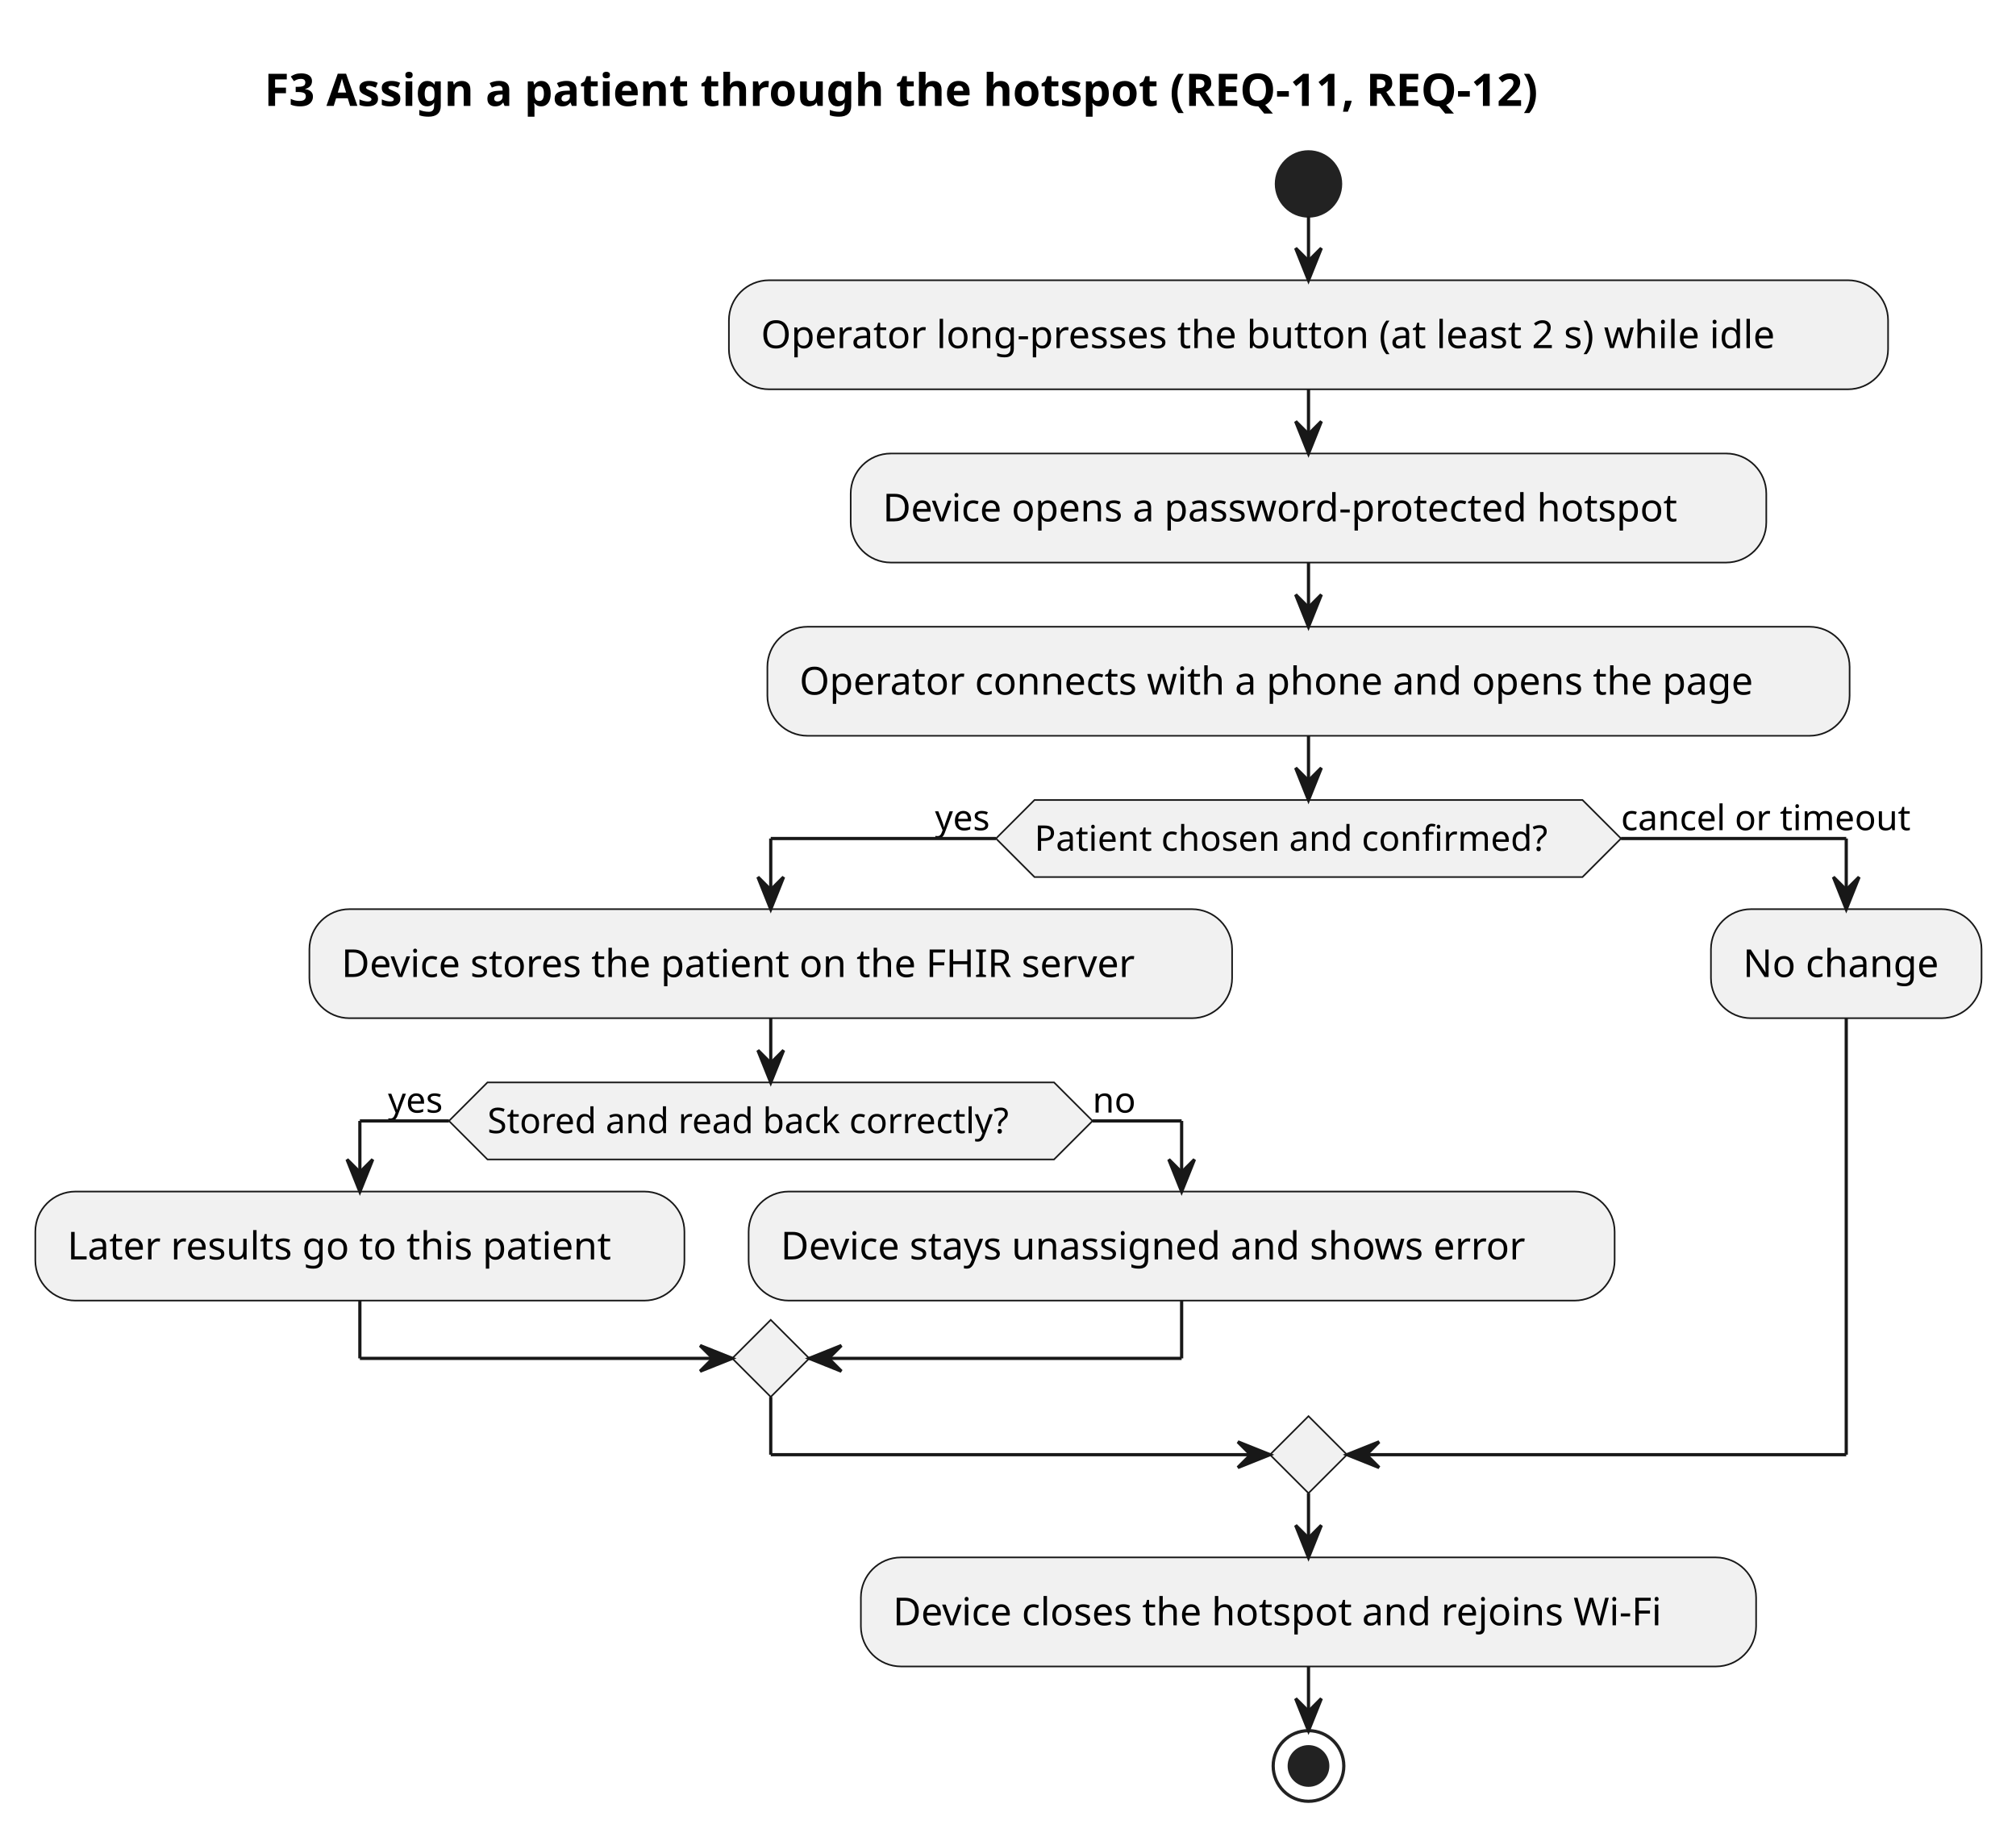
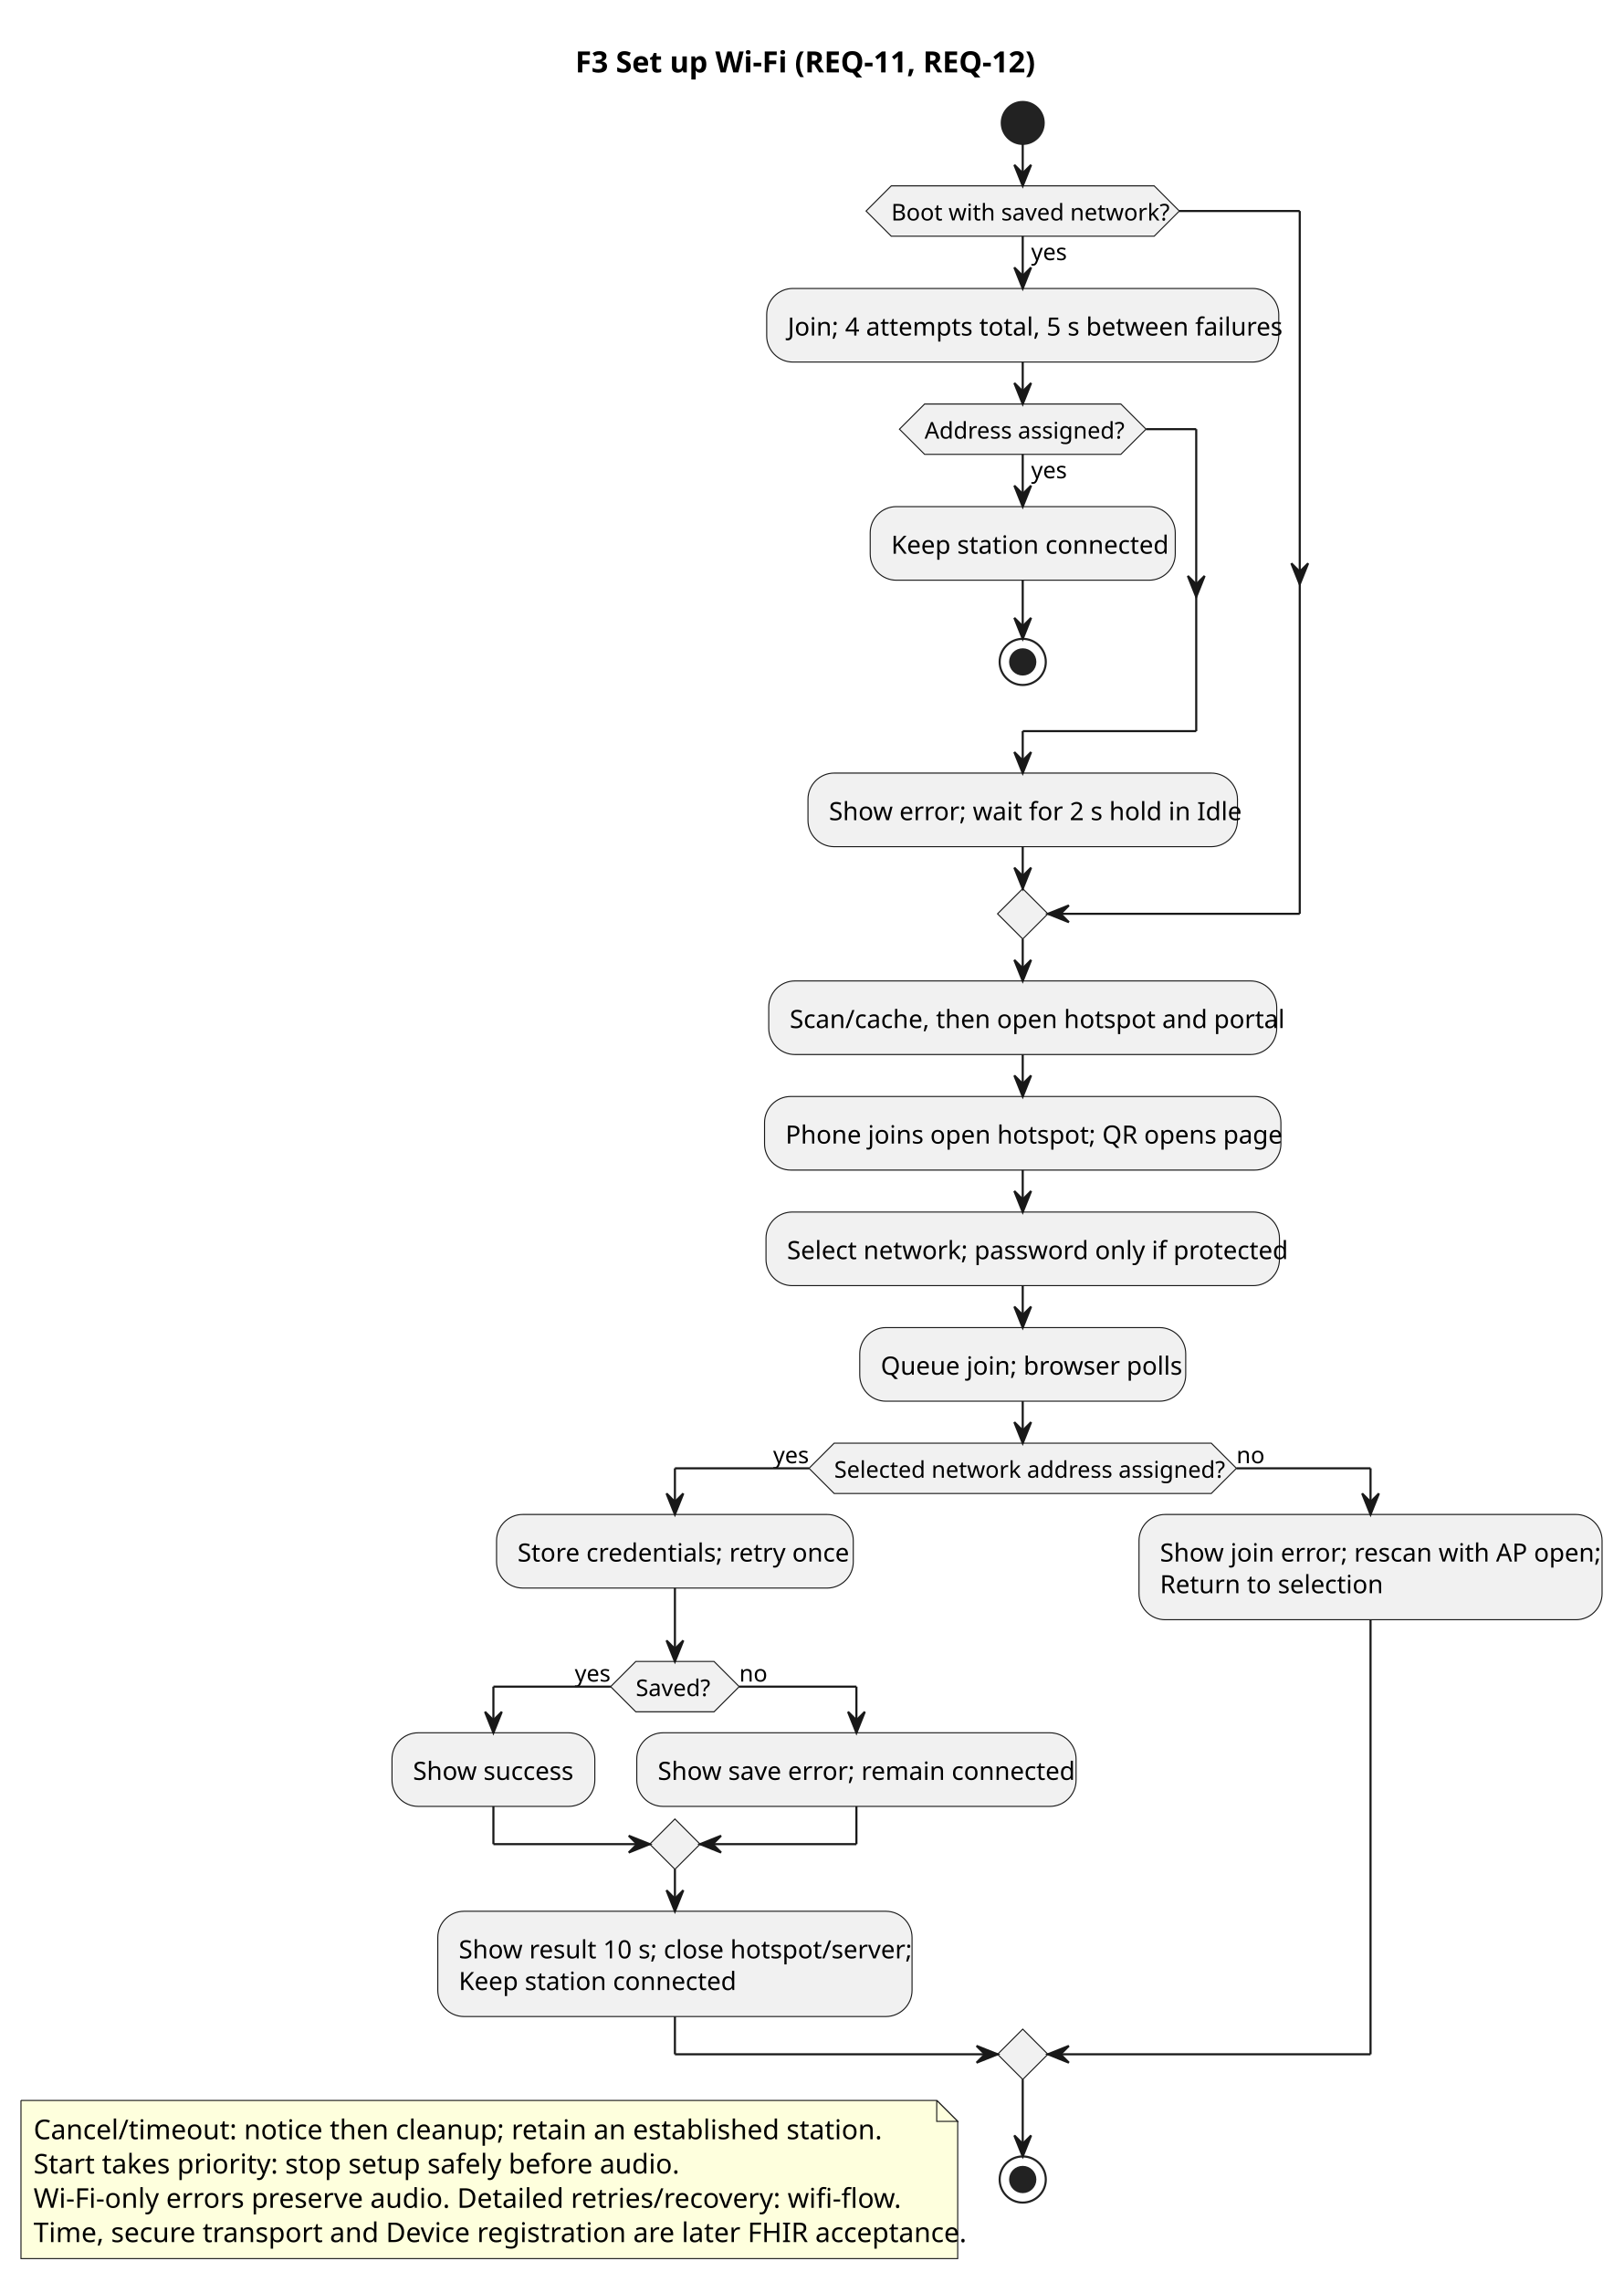
- <svg xmlns="http://www.w3.org/2000/svg" contentStyleType="text/css" data-diagram-type="ACTIVITY" height="572px" preserveAspectRatio="none" style="width:628px;height:572px;background:#FFFFFF;" version="1.1" viewBox="0 0 628 572" width="628px" zoomAndPan="magnify">
+ <svg xmlns="http://www.w3.org/2000/svg" contentStyleType="text/css" data-diagram-type="ACTIVITY" height="1088px" preserveAspectRatio="none" style="width:774px;height:1088px;background:#FFFFFF;" version="1.1" viewBox="0 0 774 1088" width="774px" zoomAndPan="magnify">
  <defs />
  <g>
    <g class="title" data-source-line="3">
-       <text fill="#000000" font-family="sans-serif" font-size="14" font-weight="bold" lengthAdjust="spacing" textLength="460.571" x="82.347" y="32.995">F3 Assign a patient through the hotspot (REQ-11, REQ-12)</text>
+       <text fill="#000000" font-family="sans-serif" font-size="14" font-weight="bold" lengthAdjust="spacing" textLength="223.241" x="274.264" y="34.533">F3 Set up Wi-Fi (REQ-11, REQ-12)</text>
    </g>
-     <ellipse cx="407.606" cy="57.297" fill="#222222" rx="10" ry="10" style="stroke:#222222;stroke-width:1;" />
-     <rect fill="#F1F1F1" height="33.969" rx="12.5" ry="12.5" style="stroke:#181818;stroke-width:0.5;" width="361.092" x="227.06" y="87.297" />
-     <text fill="#000000" font-family="sans-serif" font-size="12" lengthAdjust="spacing" textLength="341.092" x="237.06" y="108.436">Operator long-presses the button (at least 2 s) while idle</text>
-     <rect fill="#F1F1F1" height="33.969" rx="12.5" ry="12.5" style="stroke:#181818;stroke-width:0.5;" width="285.213" x="265" y="141.266" />
-     <text fill="#000000" font-family="sans-serif" font-size="12" lengthAdjust="spacing" textLength="265.213" x="275" y="162.404">Device opens a password-protected hotspot</text>
-     <rect fill="#F1F1F1" height="33.969" rx="12.5" ry="12.5" style="stroke:#181818;stroke-width:0.5;" width="337.121" x="239.046" y="195.234" />
-     <text fill="#000000" font-family="sans-serif" font-size="12" lengthAdjust="spacing" textLength="317.121" x="249.046" y="216.373">Operator connects with a phone and opens the page</text>
-     <polygon fill="#F1F1F1" points="322.254,249.203,492.958,249.203,504.958,261.203,492.958,273.203,322.254,273.203,310.254,261.203,322.254,249.203" style="stroke:#181818;stroke-width:0.5;" />
-     <text fill="#000000" font-family="sans-serif" font-size="11" lengthAdjust="spacing" textLength="170.704" x="322.254" y="265.011">Patient chosen and confirmed?</text>
-     <text fill="#000000" font-family="sans-serif" font-size="11" lengthAdjust="spacing" textLength="19.008" x="291.246" y="258.609">yes</text>
-     <text fill="#000000" font-family="sans-serif" font-size="11" lengthAdjust="spacing" textLength="96.744" x="504.958" y="258.609">cancel or timeout</text>
-     <rect fill="#F1F1F1" height="33.969" rx="12.5" ry="12.5" style="stroke:#181818;stroke-width:0.5;" width="287.434" x="96.377" y="283.203" />
-     <text fill="#000000" font-family="sans-serif" font-size="12" lengthAdjust="spacing" textLength="267.434" x="106.377" y="304.342">Device stores the patient on the FHIR server</text>
-     <polygon fill="#F1F1F1" points="151.85,337.172,328.339,337.172,340.339,349.172,328.339,361.172,151.85,361.172,139.85,349.172,151.85,337.172" style="stroke:#181818;stroke-width:0.5;" />
-     <text fill="#000000" font-family="sans-serif" font-size="11" lengthAdjust="spacing" textLength="176.489" x="151.85" y="352.98">Stored and read back correctly?</text>
-     <text fill="#000000" font-family="sans-serif" font-size="11" lengthAdjust="spacing" textLength="19.008" x="120.842" y="346.578">yes</text>
-     <text fill="#000000" font-family="sans-serif" font-size="11" lengthAdjust="spacing" textLength="13.702" x="340.339" y="346.578">no</text>
-     <rect fill="#F1F1F1" height="33.969" rx="12.5" ry="12.5" style="stroke:#181818;stroke-width:0.5;" width="202.203" x="11" y="371.172" />
-     <text fill="#000000" font-family="sans-serif" font-size="12" lengthAdjust="spacing" textLength="182.203" x="21" y="392.31">Later results go to this patient</text>
-     <rect fill="#F1F1F1" height="33.969" rx="12.5" ry="12.5" style="stroke:#181818;stroke-width:0.5;" width="269.768" x="233.203" y="371.172" />
-     <text fill="#000000" font-family="sans-serif" font-size="12" lengthAdjust="spacing" textLength="249.768" x="243.203" y="392.31">Device stays unassigned and shows error</text>
-     <polygon fill="#F1F1F1" points="240.094,411.141,252.094,423.141,240.094,435.141,228.094,423.141,240.094,411.141" style="stroke:#181818;stroke-width:0.5;" />
-     <rect fill="#F1F1F1" height="33.969" rx="12.5" ry="12.5" style="stroke:#181818;stroke-width:0.5;" width="84.295" x="532.971" y="283.203" />
-     <text fill="#000000" font-family="sans-serif" font-size="12" lengthAdjust="spacing" textLength="64.295" x="542.971" y="304.342">No change</text>
-     <polygon fill="#F1F1F1" points="407.606,441.141,419.606,453.141,407.606,465.141,395.606,453.141,407.606,441.141" style="stroke:#181818;stroke-width:0.5;" />
-     <rect fill="#F1F1F1" height="33.969" rx="12.5" ry="12.5" style="stroke:#181818;stroke-width:0.5;" width="278.873" x="268.17" y="485.141" />
-     <text fill="#000000" font-family="sans-serif" font-size="12" lengthAdjust="spacing" textLength="258.873" x="278.17" y="506.279">Device closes the hotspot and rejoins Wi-Fi</text>
-     <ellipse cx="407.606" cy="550.109" fill="none" rx="11" ry="11" style="stroke:#222222;stroke-width:1;" />
-     <ellipse cx="407.606" cy="550.109" fill="#222222" rx="6" ry="6" style="stroke:#222222;stroke-width:1;" />
-     <line style="stroke:#181818;stroke-width:1;" x1="407.606" x2="407.606" y1="67.297" y2="87.297" />
-     <polygon fill="#181818" points="403.606,77.297,407.606,87.297,411.606,77.297,407.606,81.297" style="stroke:#181818;stroke-width:1;" />
-     <line style="stroke:#181818;stroke-width:1;" x1="407.606" x2="407.606" y1="121.266" y2="141.266" />
-     <polygon fill="#181818" points="403.606,131.266,407.606,141.266,411.606,131.266,407.606,135.266" style="stroke:#181818;stroke-width:1;" />
-     <line style="stroke:#181818;stroke-width:1;" x1="407.606" x2="407.606" y1="175.234" y2="195.234" />
-     <polygon fill="#181818" points="403.606,185.234,407.606,195.234,411.606,185.234,407.606,189.234" style="stroke:#181818;stroke-width:1;" />
-     <line style="stroke:#181818;stroke-width:1;" x1="139.85" x2="112.102" y1="349.172" y2="349.172" />
-     <line style="stroke:#181818;stroke-width:1;" x1="112.102" x2="112.102" y1="349.172" y2="371.172" />
-     <polygon fill="#181818" points="108.102,361.172,112.102,371.172,116.102,361.172,112.102,365.172" style="stroke:#181818;stroke-width:1;" />
-     <line style="stroke:#181818;stroke-width:1;" x1="340.339" x2="368.087" y1="349.172" y2="349.172" />
-     <line style="stroke:#181818;stroke-width:1;" x1="368.087" x2="368.087" y1="349.172" y2="371.172" />
-     <polygon fill="#181818" points="364.087,361.172,368.087,371.172,372.087,361.172,368.087,365.172" style="stroke:#181818;stroke-width:1;" />
-     <line style="stroke:#181818;stroke-width:1;" x1="112.102" x2="112.102" y1="405.141" y2="423.141" />
-     <line style="stroke:#181818;stroke-width:1;" x1="112.102" x2="228.094" y1="423.141" y2="423.141" />
-     <polygon fill="#181818" points="218.094,419.141,228.094,423.141,218.094,427.141,222.094,423.141" style="stroke:#181818;stroke-width:1;" />
-     <line style="stroke:#181818;stroke-width:1;" x1="368.087" x2="368.087" y1="405.141" y2="423.141" />
-     <line style="stroke:#181818;stroke-width:1;" x1="368.087" x2="252.094" y1="423.141" y2="423.141" />
-     <polygon fill="#181818" points="262.094,419.141,252.094,423.141,262.094,427.141,258.094,423.141" style="stroke:#181818;stroke-width:1;" />
-     <line style="stroke:#181818;stroke-width:1;" x1="240.094" x2="240.094" y1="317.172" y2="337.172" />
-     <polygon fill="#181818" points="236.094,327.172,240.094,337.172,244.094,327.172,240.094,331.172" style="stroke:#181818;stroke-width:1;" />
-     <line style="stroke:#181818;stroke-width:1;" x1="310.254" x2="240.094" y1="261.203" y2="261.203" />
-     <line style="stroke:#181818;stroke-width:1;" x1="240.094" x2="240.094" y1="261.203" y2="283.203" />
-     <polygon fill="#181818" points="236.094,273.203,240.094,283.203,244.094,273.203,240.094,277.203" style="stroke:#181818;stroke-width:1;" />
-     <line style="stroke:#181818;stroke-width:1;" x1="504.958" x2="575.118" y1="261.203" y2="261.203" />
-     <line style="stroke:#181818;stroke-width:1;" x1="575.118" x2="575.118" y1="261.203" y2="283.203" />
-     <polygon fill="#181818" points="571.118,273.203,575.118,283.203,579.118,273.203,575.118,277.203" style="stroke:#181818;stroke-width:1;" />
-     <line style="stroke:#181818;stroke-width:1;" x1="240.094" x2="240.094" y1="435.141" y2="453.141" />
-     <line style="stroke:#181818;stroke-width:1;" x1="240.094" x2="395.606" y1="453.141" y2="453.141" />
-     <polygon fill="#181818" points="385.606,449.141,395.606,453.141,385.606,457.141,389.606,453.141" style="stroke:#181818;stroke-width:1;" />
-     <line style="stroke:#181818;stroke-width:1;" x1="575.118" x2="575.118" y1="317.172" y2="453.141" />
-     <line style="stroke:#181818;stroke-width:1;" x1="575.118" x2="419.606" y1="453.141" y2="453.141" />
-     <polygon fill="#181818" points="429.606,449.141,419.606,453.141,429.606,457.141,425.606,453.141" style="stroke:#181818;stroke-width:1;" />
-     <line style="stroke:#181818;stroke-width:1;" x1="407.606" x2="407.606" y1="229.203" y2="249.203" />
-     <polygon fill="#181818" points="403.606,239.203,407.606,249.203,411.606,239.203,407.606,243.203" style="stroke:#181818;stroke-width:1;" />
-     <line style="stroke:#181818;stroke-width:1;" x1="407.606" x2="407.606" y1="465.141" y2="485.141" />
-     <polygon fill="#181818" points="403.606,475.141,407.606,485.141,411.606,475.141,407.606,479.141" style="stroke:#181818;stroke-width:1;" />
-     <line style="stroke:#181818;stroke-width:1;" x1="407.606" x2="407.606" y1="519.109" y2="539.109" />
-     <polygon fill="#181818" points="403.606,529.109,407.606,539.109,411.606,529.109,407.606,533.109" style="stroke:#181818;stroke-width:1;" />
+     <ellipse cx="487.572" cy="58.609" fill="#222222" rx="10" ry="10" style="stroke:#222222;stroke-width:1;" />
+     <rect fill="#F1F1F1" height="35.094" rx="12.5" ry="12.5" style="stroke:#181818;stroke-width:0.5;" width="244.121" x="365.512" y="137.527" />
+     <text fill="#000000" font-family="sans-serif" font-size="12" lengthAdjust="spacing" textLength="224.121" x="375.512" y="159.984">Join; 4 attempts total, 5 s between failures</text>
+     <rect fill="#F1F1F1" height="35.094" rx="12.5" ry="12.5" style="stroke:#181818;stroke-width:0.5;" width="145.426" x="414.859" y="241.539" />
+     <text fill="#000000" font-family="sans-serif" font-size="12" lengthAdjust="spacing" textLength="125.426" x="424.859" y="263.996">Keep station connected</text>
+     <ellipse cx="487.572" cy="315.586" fill="none" rx="11" ry="11" style="stroke:#222222;stroke-width:1;" />
+     <ellipse cx="487.572" cy="315.586" fill="#222222" rx="6" ry="6" style="stroke:#222222;stroke-width:1;" />
+     <polygon fill="#F1F1F1" points="440.793,192.621,534.352,192.621,546.352,204.621,534.352,216.621,440.793,216.621,428.793,204.621,440.793,192.621" style="stroke:#181818;stroke-width:0.5;" />
+     <text fill="#000000" font-family="sans-serif" font-size="11" lengthAdjust="spacing" textLength="17.118" x="491.572" y="228.04">yes</text>
+     <text fill="#000000" font-family="sans-serif" font-size="11" lengthAdjust="spacing" textLength="93.559" x="440.793" y="209.122">Address assigned?</text>
+     <rect fill="#F1F1F1" height="35.094" rx="12.5" ry="12.5" style="stroke:#181818;stroke-width:0.5;" width="204.752" x="385.196" y="368.586" />
+     <text fill="#000000" font-family="sans-serif" font-size="12" lengthAdjust="spacing" textLength="184.752" x="395.196" y="391.043">Show error; wait for 2 s hold in Idle</text>
+     <polygon fill="#F1F1F1" points="424.9,88.609,550.245,88.609,562.245,100.609,550.245,112.609,424.9,112.609,412.9,100.609,424.9,88.609" style="stroke:#181818;stroke-width:0.5;" />
+     <text fill="#000000" font-family="sans-serif" font-size="11" lengthAdjust="spacing" textLength="17.118" x="491.572" y="124.028">yes</text>
+     <text fill="#000000" font-family="sans-serif" font-size="11" lengthAdjust="spacing" textLength="125.345" x="424.9" y="105.11">Boot with saved network?</text>
+     <polygon fill="#F1F1F1" points="487.572,423.68,499.572,435.68,487.572,447.68,475.572,435.68,487.572,423.68" style="stroke:#181818;stroke-width:0.5;" />
+     <rect fill="#F1F1F1" height="35.094" rx="12.5" ry="12.5" style="stroke:#181818;stroke-width:0.5;" width="242.164" x="366.49" y="467.68" />
+     <text fill="#000000" font-family="sans-serif" font-size="12" lengthAdjust="spacing" textLength="222.164" x="376.49" y="490.137">Scan/cache, then open hotspot and portal</text>
+     <rect fill="#F1F1F1" height="35.094" rx="12.5" ry="12.5" style="stroke:#181818;stroke-width:0.5;" width="246.166" x="364.489" y="522.773" />
+     <text fill="#000000" font-family="sans-serif" font-size="12" lengthAdjust="spacing" textLength="226.166" x="374.489" y="545.231">Phone joins open hotspot; QR opens page</text>
+     <rect fill="#F1F1F1" height="35.094" rx="12.5" ry="12.5" style="stroke:#181818;stroke-width:0.5;" width="244.777" x="365.184" y="577.867" />
+     <text fill="#000000" font-family="sans-serif" font-size="12" lengthAdjust="spacing" textLength="224.777" x="375.184" y="600.324">Select network; password only if protected</text>
+     <rect fill="#F1F1F1" height="35.094" rx="12.5" ry="12.5" style="stroke:#181818;stroke-width:0.5;" width="155.404" x="409.87" y="632.961" />
+     <text fill="#000000" font-family="sans-serif" font-size="12" lengthAdjust="spacing" textLength="135.404" x="419.87" y="655.418">Queue join; browser polls</text>
+     <polygon fill="#F1F1F1" points="397.684,688.055,577.46,688.055,589.46,700.055,577.46,712.055,397.684,712.055,385.684,700.055,397.684,688.055" style="stroke:#181818;stroke-width:0.5;" />
+     <text fill="#000000" font-family="sans-serif" font-size="11" lengthAdjust="spacing" textLength="179.776" x="397.684" y="704.556">Selected network address assigned?</text>
+     <text fill="#000000" font-family="sans-serif" font-size="11" lengthAdjust="spacing" textLength="17.118" x="368.567" y="697.638">yes</text>
+     <text fill="#000000" font-family="sans-serif" font-size="11" lengthAdjust="spacing" textLength="12.235" x="589.46" y="697.638">no</text>
+     <rect fill="#F1F1F1" height="35.094" rx="12.5" ry="12.5" style="stroke:#181818;stroke-width:0.5;" width="170.07" x="236.723" y="722.055" />
+     <text fill="#000000" font-family="sans-serif" font-size="12" lengthAdjust="spacing" textLength="150.07" x="246.723" y="744.512">Store credentials; retry once</text>
+     <polygon fill="#F1F1F1" points="303.104,792.148,340.412,792.148,352.412,804.148,340.412,816.148,303.104,816.148,291.104,804.148,303.104,792.148" style="stroke:#181818;stroke-width:0.5;" />
+     <text fill="#000000" font-family="sans-serif" font-size="11" lengthAdjust="spacing" textLength="37.308" x="303.104" y="808.649">Saved?</text>
+     <text fill="#000000" font-family="sans-serif" font-size="11" lengthAdjust="spacing" textLength="17.118" x="273.987" y="801.731">yes</text>
+     <text fill="#000000" font-family="sans-serif" font-size="11" lengthAdjust="spacing" textLength="12.235" x="352.412" y="801.731">no</text>
+     <rect fill="#F1F1F1" height="35.094" rx="12.5" ry="12.5" style="stroke:#181818;stroke-width:0.5;" width="96.699" x="186.877" y="826.148" />
+     <text fill="#000000" font-family="sans-serif" font-size="12" lengthAdjust="spacing" textLength="76.699" x="196.877" y="848.606">Show success</text>
+     <rect fill="#F1F1F1" height="35.094" rx="12.5" ry="12.5" style="stroke:#181818;stroke-width:0.5;" width="209.428" x="303.576" y="826.148" />
+     <text fill="#000000" font-family="sans-serif" font-size="12" lengthAdjust="spacing" textLength="189.428" x="313.576" y="848.606">Show save error; remain connected</text>
+     <polygon fill="#F1F1F1" points="321.758,867.242,333.758,879.242,321.758,891.242,309.758,879.242,321.758,867.242" style="stroke:#181818;stroke-width:0.5;" />
+     <rect fill="#F1F1F1" height="50.188" rx="12.5" ry="12.5" style="stroke:#181818;stroke-width:0.5;" width="226.098" x="208.709" y="911.242" />
+     <text fill="#000000" font-family="sans-serif" font-size="12" lengthAdjust="spacing" textLength="206.098" x="218.709" y="933.699">Show result 10 s; close hotspot/server;</text>
+     <text fill="#000000" font-family="sans-serif" font-size="12" lengthAdjust="spacing" textLength="125.426" x="218.709" y="948.793">Keep station connected</text>
+     <rect fill="#F1F1F1" height="50.188" rx="12.5" ry="12.5" style="stroke:#181818;stroke-width:0.5;" width="220.766" x="543.004" y="722.055" />
+     <text fill="#000000" font-family="sans-serif" font-size="12" lengthAdjust="spacing" textLength="200.766" x="553.004" y="744.512">Show join error; rescan with AP open;</text>
+     <text fill="#000000" font-family="sans-serif" font-size="12" lengthAdjust="spacing" textLength="100.055" x="553.004" y="759.606">Return to selection</text>
+     <polygon fill="#F1F1F1" points="487.572,967.43,499.572,979.43,487.572,991.43,475.572,979.43,487.572,967.43" style="stroke:#181818;stroke-width:0.5;" />
+     <path d="M10,1001.43 L10,1076.836 L456.572,1076.836 L456.572,1011.43 L446.572,1001.43 L10,1001.43" fill="#FEFFDD" style="stroke:#181818;stroke-width:0.5;" />
+     <path d="M446.572,1001.43 L446.572,1011.43 L456.572,1011.43 L446.572,1001.43" fill="#FEFFDD" style="stroke:#181818;stroke-width:0.5;" />
+     <text fill="#000000" font-family="sans-serif" font-size="13" lengthAdjust="spacing" textLength="379.406" x="16" y="1019.925">Cancel/timeout: notice then cleanup; retain an established station.</text>
+     <text fill="#000000" font-family="sans-serif" font-size="13" lengthAdjust="spacing" textLength="289.041" x="16" y="1036.276">Start takes priority: stop setup safely before audio.</text>
+     <text fill="#000000" font-family="sans-serif" font-size="13" lengthAdjust="spacing" textLength="390.832" x="16" y="1052.628">Wi-Fi-only errors preserve audio. Detailed retries/recovery: wifi-flow.</text>
+     <text fill="#000000" font-family="sans-serif" font-size="13" lengthAdjust="spacing" textLength="425.572" x="16" y="1068.979">Time, secure transport and Device registration are later FHIR acceptance.</text>
+     <ellipse cx="487.572" cy="1039.133" fill="none" rx="11" ry="11" style="stroke:#222222;stroke-width:1;" />
+     <ellipse cx="487.572" cy="1039.133" fill="#222222" rx="6" ry="6" style="stroke:#222222;stroke-width:1;" />
+     <line style="stroke:#181818;stroke-width:1;" x1="487.572" x2="487.572" y1="276.633" y2="304.586" />
+     <polygon fill="#181818" points="483.572,294.586,487.572,304.586,491.572,294.586,487.572,298.586" style="stroke:#181818;stroke-width:1;" />
+     <line style="stroke:#181818;stroke-width:1;" x1="487.572" x2="487.572" y1="216.621" y2="241.539" />
+     <polygon fill="#181818" points="483.572,231.539,487.572,241.539,491.572,231.539,487.572,235.539" style="stroke:#181818;stroke-width:1;" />
+     <line style="stroke:#181818;stroke-width:1;" x1="546.352" x2="570.285" y1="204.621" y2="204.621" />
+     <polygon fill="#181818" points="566.285,274.586,570.285,284.586,574.285,274.586,570.285,278.586" style="stroke:#181818;stroke-width:1;" />
+     <line style="stroke:#181818;stroke-width:1;" x1="570.285" x2="570.285" y1="204.621" y2="348.586" />
+     <line style="stroke:#181818;stroke-width:1;" x1="570.285" x2="487.572" y1="348.586" y2="348.586" />
+     <line style="stroke:#181818;stroke-width:1;" x1="487.572" x2="487.572" y1="348.586" y2="368.586" />
+     <polygon fill="#181818" points="483.572,358.586,487.572,368.586,491.572,358.586,487.572,362.586" style="stroke:#181818;stroke-width:1;" />
+     <line style="stroke:#181818;stroke-width:1;" x1="487.572" x2="487.572" y1="172.621" y2="192.621" />
+     <polygon fill="#181818" points="483.572,182.621,487.572,192.621,491.572,182.621,487.572,186.621" style="stroke:#181818;stroke-width:1;" />
+     <line style="stroke:#181818;stroke-width:1;" x1="487.572" x2="487.572" y1="112.609" y2="137.527" />
+     <polygon fill="#181818" points="483.572,127.527,487.572,137.527,491.572,127.527,487.572,131.527" style="stroke:#181818;stroke-width:1;" />
+     <line style="stroke:#181818;stroke-width:1;" x1="562.245" x2="619.633" y1="100.609" y2="100.609" />
+     <polygon fill="#181818" points="615.633,268.586,619.633,278.586,623.633,268.586,619.633,272.586" style="stroke:#181818;stroke-width:1;" />
+     <line style="stroke:#181818;stroke-width:1;" x1="619.633" x2="619.633" y1="100.609" y2="435.68" />
+     <line style="stroke:#181818;stroke-width:1;" x1="619.633" x2="499.572" y1="435.68" y2="435.68" />
+     <polygon fill="#181818" points="509.572,431.68,499.572,435.68,509.572,439.68,505.572,435.68" style="stroke:#181818;stroke-width:1;" />
+     <line style="stroke:#181818;stroke-width:1;" x1="487.572" x2="487.572" y1="403.68" y2="423.68" />
+     <polygon fill="#181818" points="483.572,413.68,487.572,423.68,491.572,413.68,487.572,417.68" style="stroke:#181818;stroke-width:1;" />
+     <line style="stroke:#181818;stroke-width:1;" x1="487.572" x2="487.572" y1="68.609" y2="88.609" />
+     <polygon fill="#181818" points="483.572,78.609,487.572,88.609,491.572,78.609,487.572,82.609" style="stroke:#181818;stroke-width:1;" />
+     <line style="stroke:#181818;stroke-width:1;" x1="487.572" x2="487.572" y1="447.68" y2="467.68" />
+     <polygon fill="#181818" points="483.572,457.68,487.572,467.68,491.572,457.68,487.572,461.68" style="stroke:#181818;stroke-width:1;" />
+     <line style="stroke:#181818;stroke-width:1;" x1="487.572" x2="487.572" y1="502.773" y2="522.773" />
+     <polygon fill="#181818" points="483.572,512.773,487.572,522.773,491.572,512.773,487.572,516.773" style="stroke:#181818;stroke-width:1;" />
+     <line style="stroke:#181818;stroke-width:1;" x1="487.572" x2="487.572" y1="557.867" y2="577.867" />
+     <polygon fill="#181818" points="483.572,567.867,487.572,577.867,491.572,567.867,487.572,571.867" style="stroke:#181818;stroke-width:1;" />
+     <line style="stroke:#181818;stroke-width:1;" x1="487.572" x2="487.572" y1="612.961" y2="632.961" />
+     <polygon fill="#181818" points="483.572,622.961,487.572,632.961,491.572,622.961,487.572,626.961" style="stroke:#181818;stroke-width:1;" />
+     <line style="stroke:#181818;stroke-width:1;" x1="291.104" x2="235.226" y1="804.148" y2="804.148" />
+     <line style="stroke:#181818;stroke-width:1;" x1="235.226" x2="235.226" y1="804.148" y2="826.148" />
+     <polygon fill="#181818" points="231.226,816.148,235.226,826.148,239.226,816.148,235.226,820.148" style="stroke:#181818;stroke-width:1;" />
+     <line style="stroke:#181818;stroke-width:1;" x1="352.412" x2="408.29" y1="804.148" y2="804.148" />
+     <line style="stroke:#181818;stroke-width:1;" x1="408.29" x2="408.29" y1="804.148" y2="826.148" />
+     <polygon fill="#181818" points="404.29,816.148,408.29,826.148,412.29,816.148,408.29,820.148" style="stroke:#181818;stroke-width:1;" />
+     <line style="stroke:#181818;stroke-width:1;" x1="235.226" x2="235.226" y1="861.242" y2="879.242" />
+     <line style="stroke:#181818;stroke-width:1;" x1="235.226" x2="309.758" y1="879.242" y2="879.242" />
+     <polygon fill="#181818" points="299.758,875.242,309.758,879.242,299.758,883.242,303.758,879.242" style="stroke:#181818;stroke-width:1;" />
+     <line style="stroke:#181818;stroke-width:1;" x1="408.29" x2="408.29" y1="861.242" y2="879.242" />
+     <line style="stroke:#181818;stroke-width:1;" x1="408.29" x2="333.758" y1="879.242" y2="879.242" />
+     <polygon fill="#181818" points="343.758,875.242,333.758,879.242,343.758,883.242,339.758,879.242" style="stroke:#181818;stroke-width:1;" />
+     <line style="stroke:#181818;stroke-width:1;" x1="321.758" x2="321.758" y1="757.148" y2="792.148" />
+     <polygon fill="#181818" points="317.758,782.148,321.758,792.148,325.758,782.148,321.758,786.148" style="stroke:#181818;stroke-width:1;" />
+     <line style="stroke:#181818;stroke-width:1;" x1="321.758" x2="321.758" y1="891.242" y2="911.242" />
+     <polygon fill="#181818" points="317.758,901.242,321.758,911.242,325.758,901.242,321.758,905.242" style="stroke:#181818;stroke-width:1;" />
+     <line style="stroke:#181818;stroke-width:1;" x1="385.684" x2="321.758" y1="700.055" y2="700.055" />
+     <line style="stroke:#181818;stroke-width:1;" x1="321.758" x2="321.758" y1="700.055" y2="722.055" />
+     <polygon fill="#181818" points="317.758,712.055,321.758,722.055,325.758,712.055,321.758,716.055" style="stroke:#181818;stroke-width:1;" />
+     <line style="stroke:#181818;stroke-width:1;" x1="589.46" x2="653.386" y1="700.055" y2="700.055" />
+     <line style="stroke:#181818;stroke-width:1;" x1="653.386" x2="653.386" y1="700.055" y2="722.055" />
+     <polygon fill="#181818" points="649.386,712.055,653.386,722.055,657.386,712.055,653.386,716.055" style="stroke:#181818;stroke-width:1;" />
+     <line style="stroke:#181818;stroke-width:1;" x1="321.758" x2="321.758" y1="961.43" y2="979.43" />
+     <line style="stroke:#181818;stroke-width:1;" x1="321.758" x2="475.572" y1="979.43" y2="979.43" />
+     <polygon fill="#181818" points="465.572,975.43,475.572,979.43,465.572,983.43,469.572,979.43" style="stroke:#181818;stroke-width:1;" />
+     <line style="stroke:#181818;stroke-width:1;" x1="653.386" x2="653.386" y1="772.242" y2="979.43" />
+     <line style="stroke:#181818;stroke-width:1;" x1="653.386" x2="499.572" y1="979.43" y2="979.43" />
+     <polygon fill="#181818" points="509.572,975.43,499.572,979.43,509.572,983.43,505.572,979.43" style="stroke:#181818;stroke-width:1;" />
+     <line style="stroke:#181818;stroke-width:1;" x1="487.572" x2="487.572" y1="668.055" y2="688.055" />
+     <polygon fill="#181818" points="483.572,678.055,487.572,688.055,491.572,678.055,487.572,682.055" style="stroke:#181818;stroke-width:1;" />
+     <line style="stroke:#181818;stroke-width:1;" x1="487.572" x2="487.572" y1="991.43" y2="1028.133" />
+     <polygon fill="#181818" points="483.572,1018.133,487.572,1028.133,491.572,1018.133,487.572,1022.133" style="stroke:#181818;stroke-width:1;" />
  </g>
</svg>
